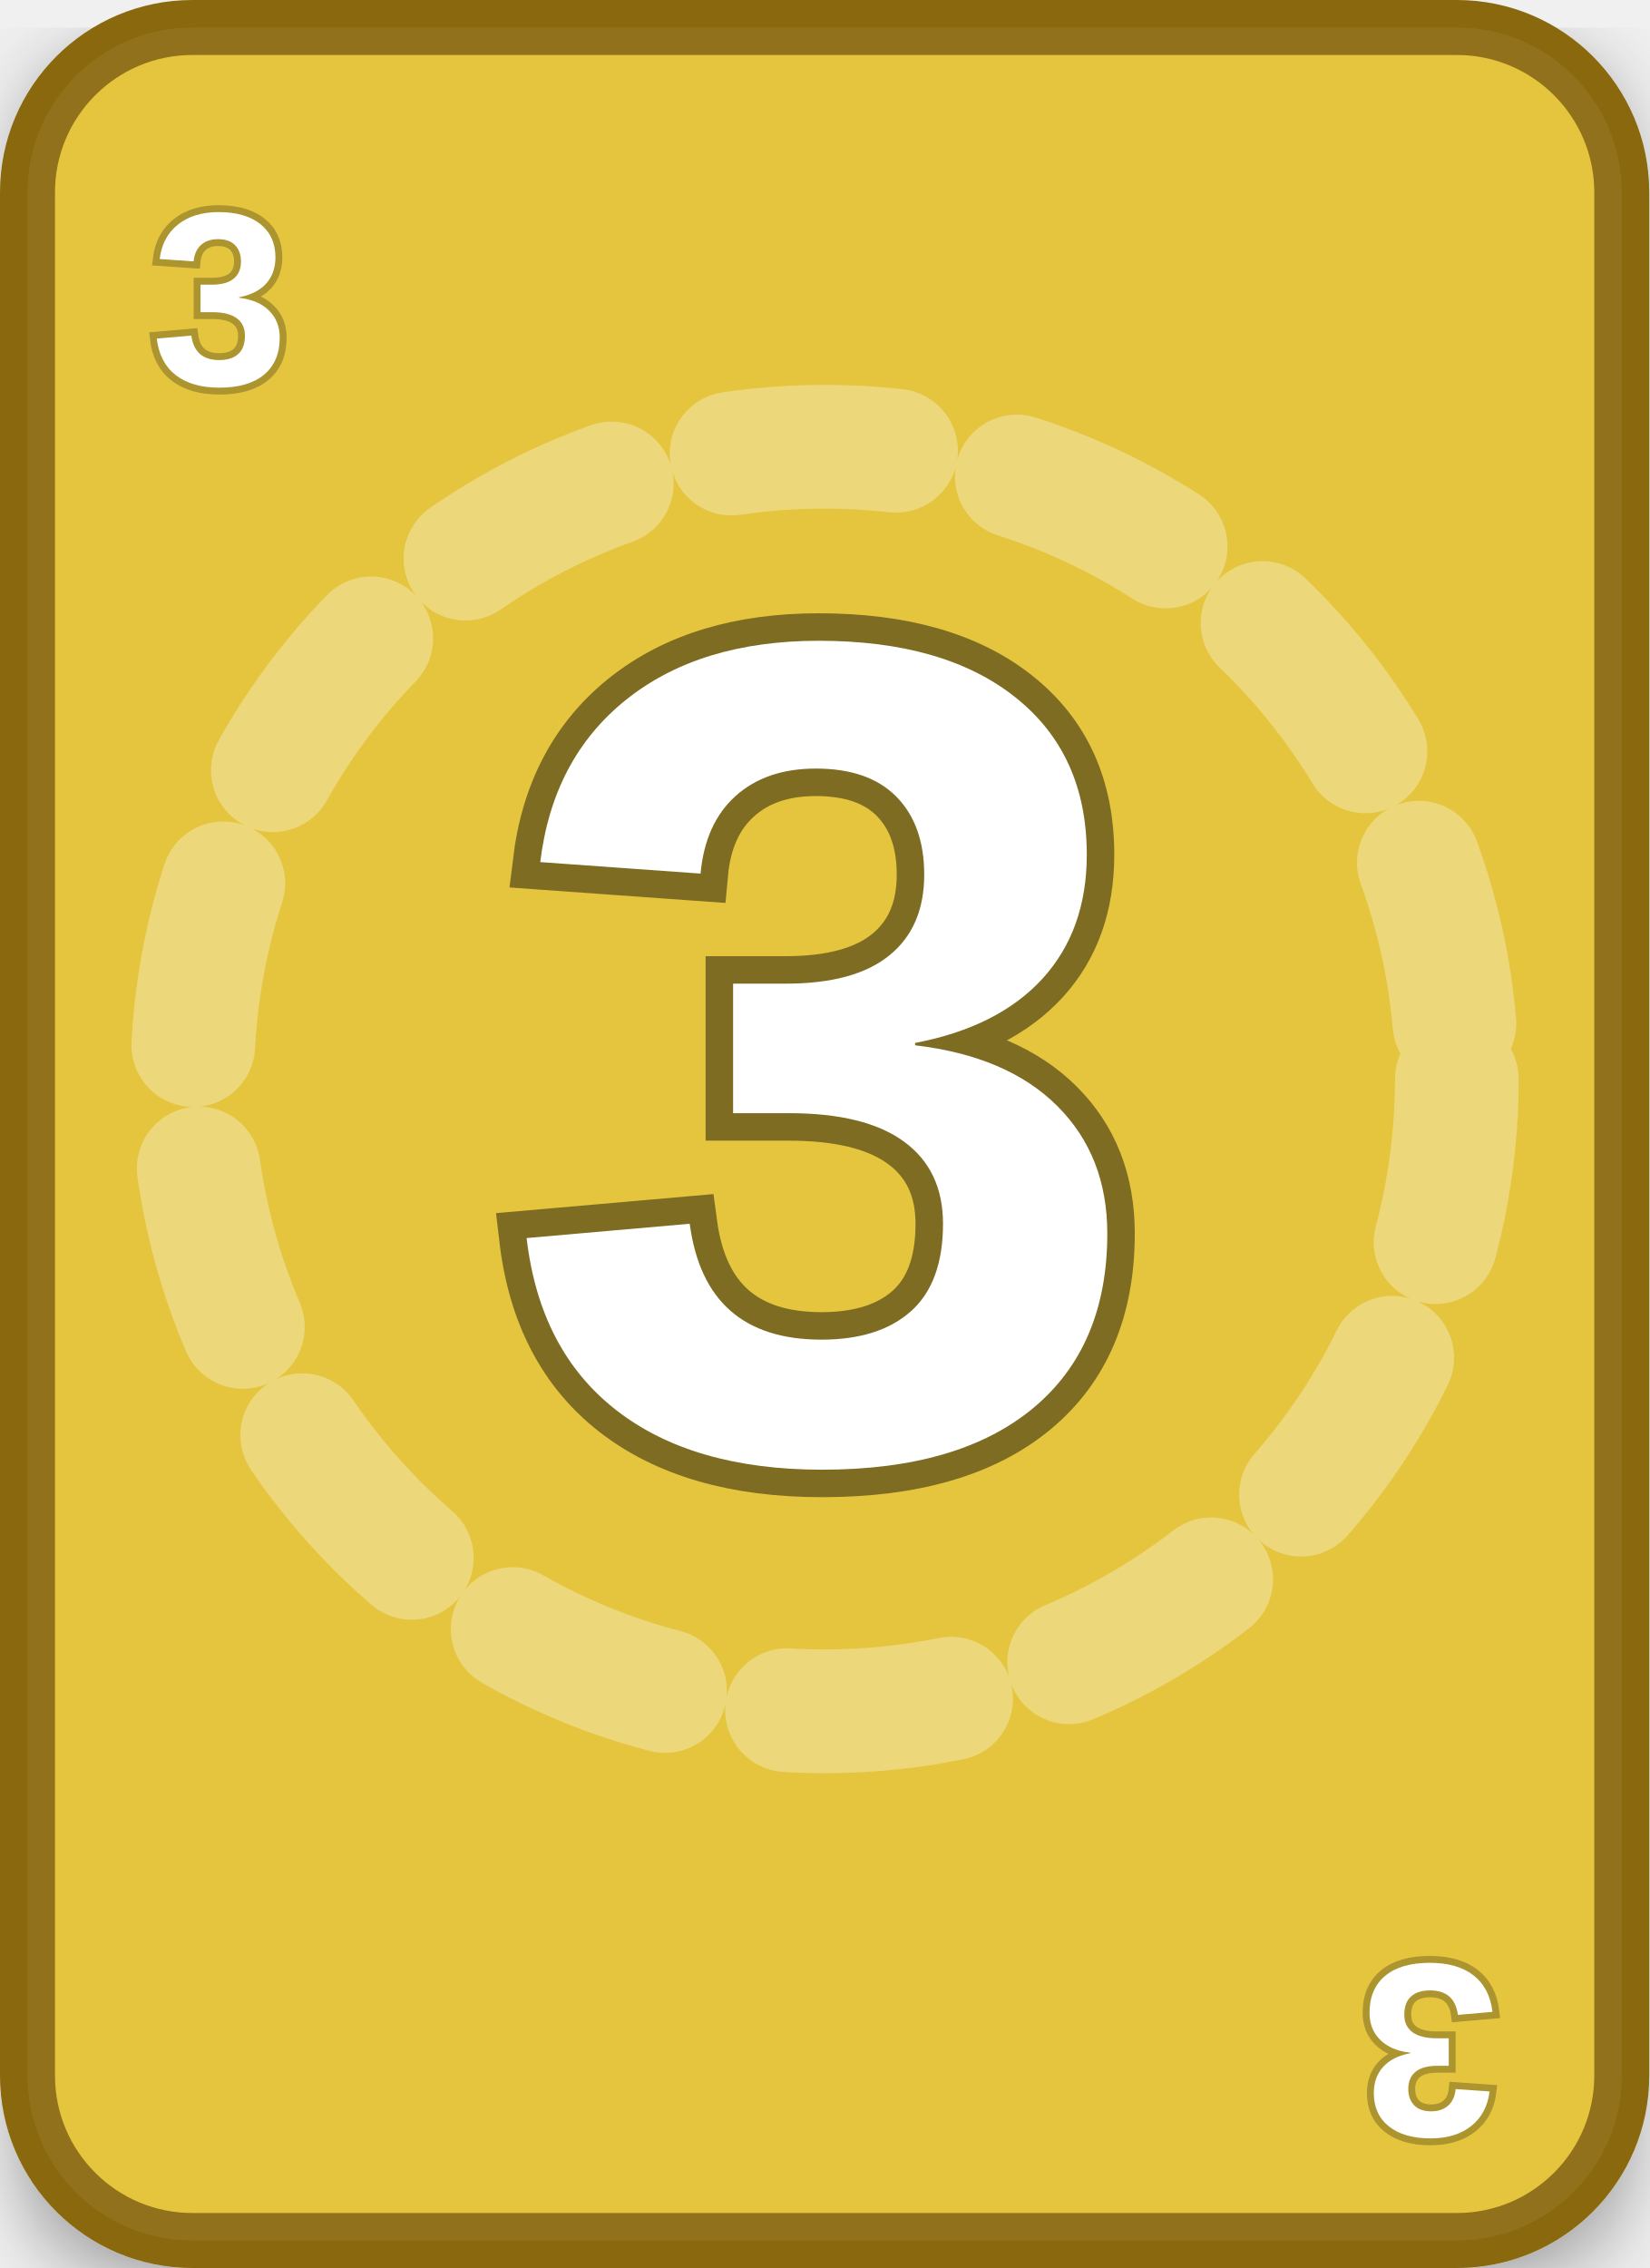
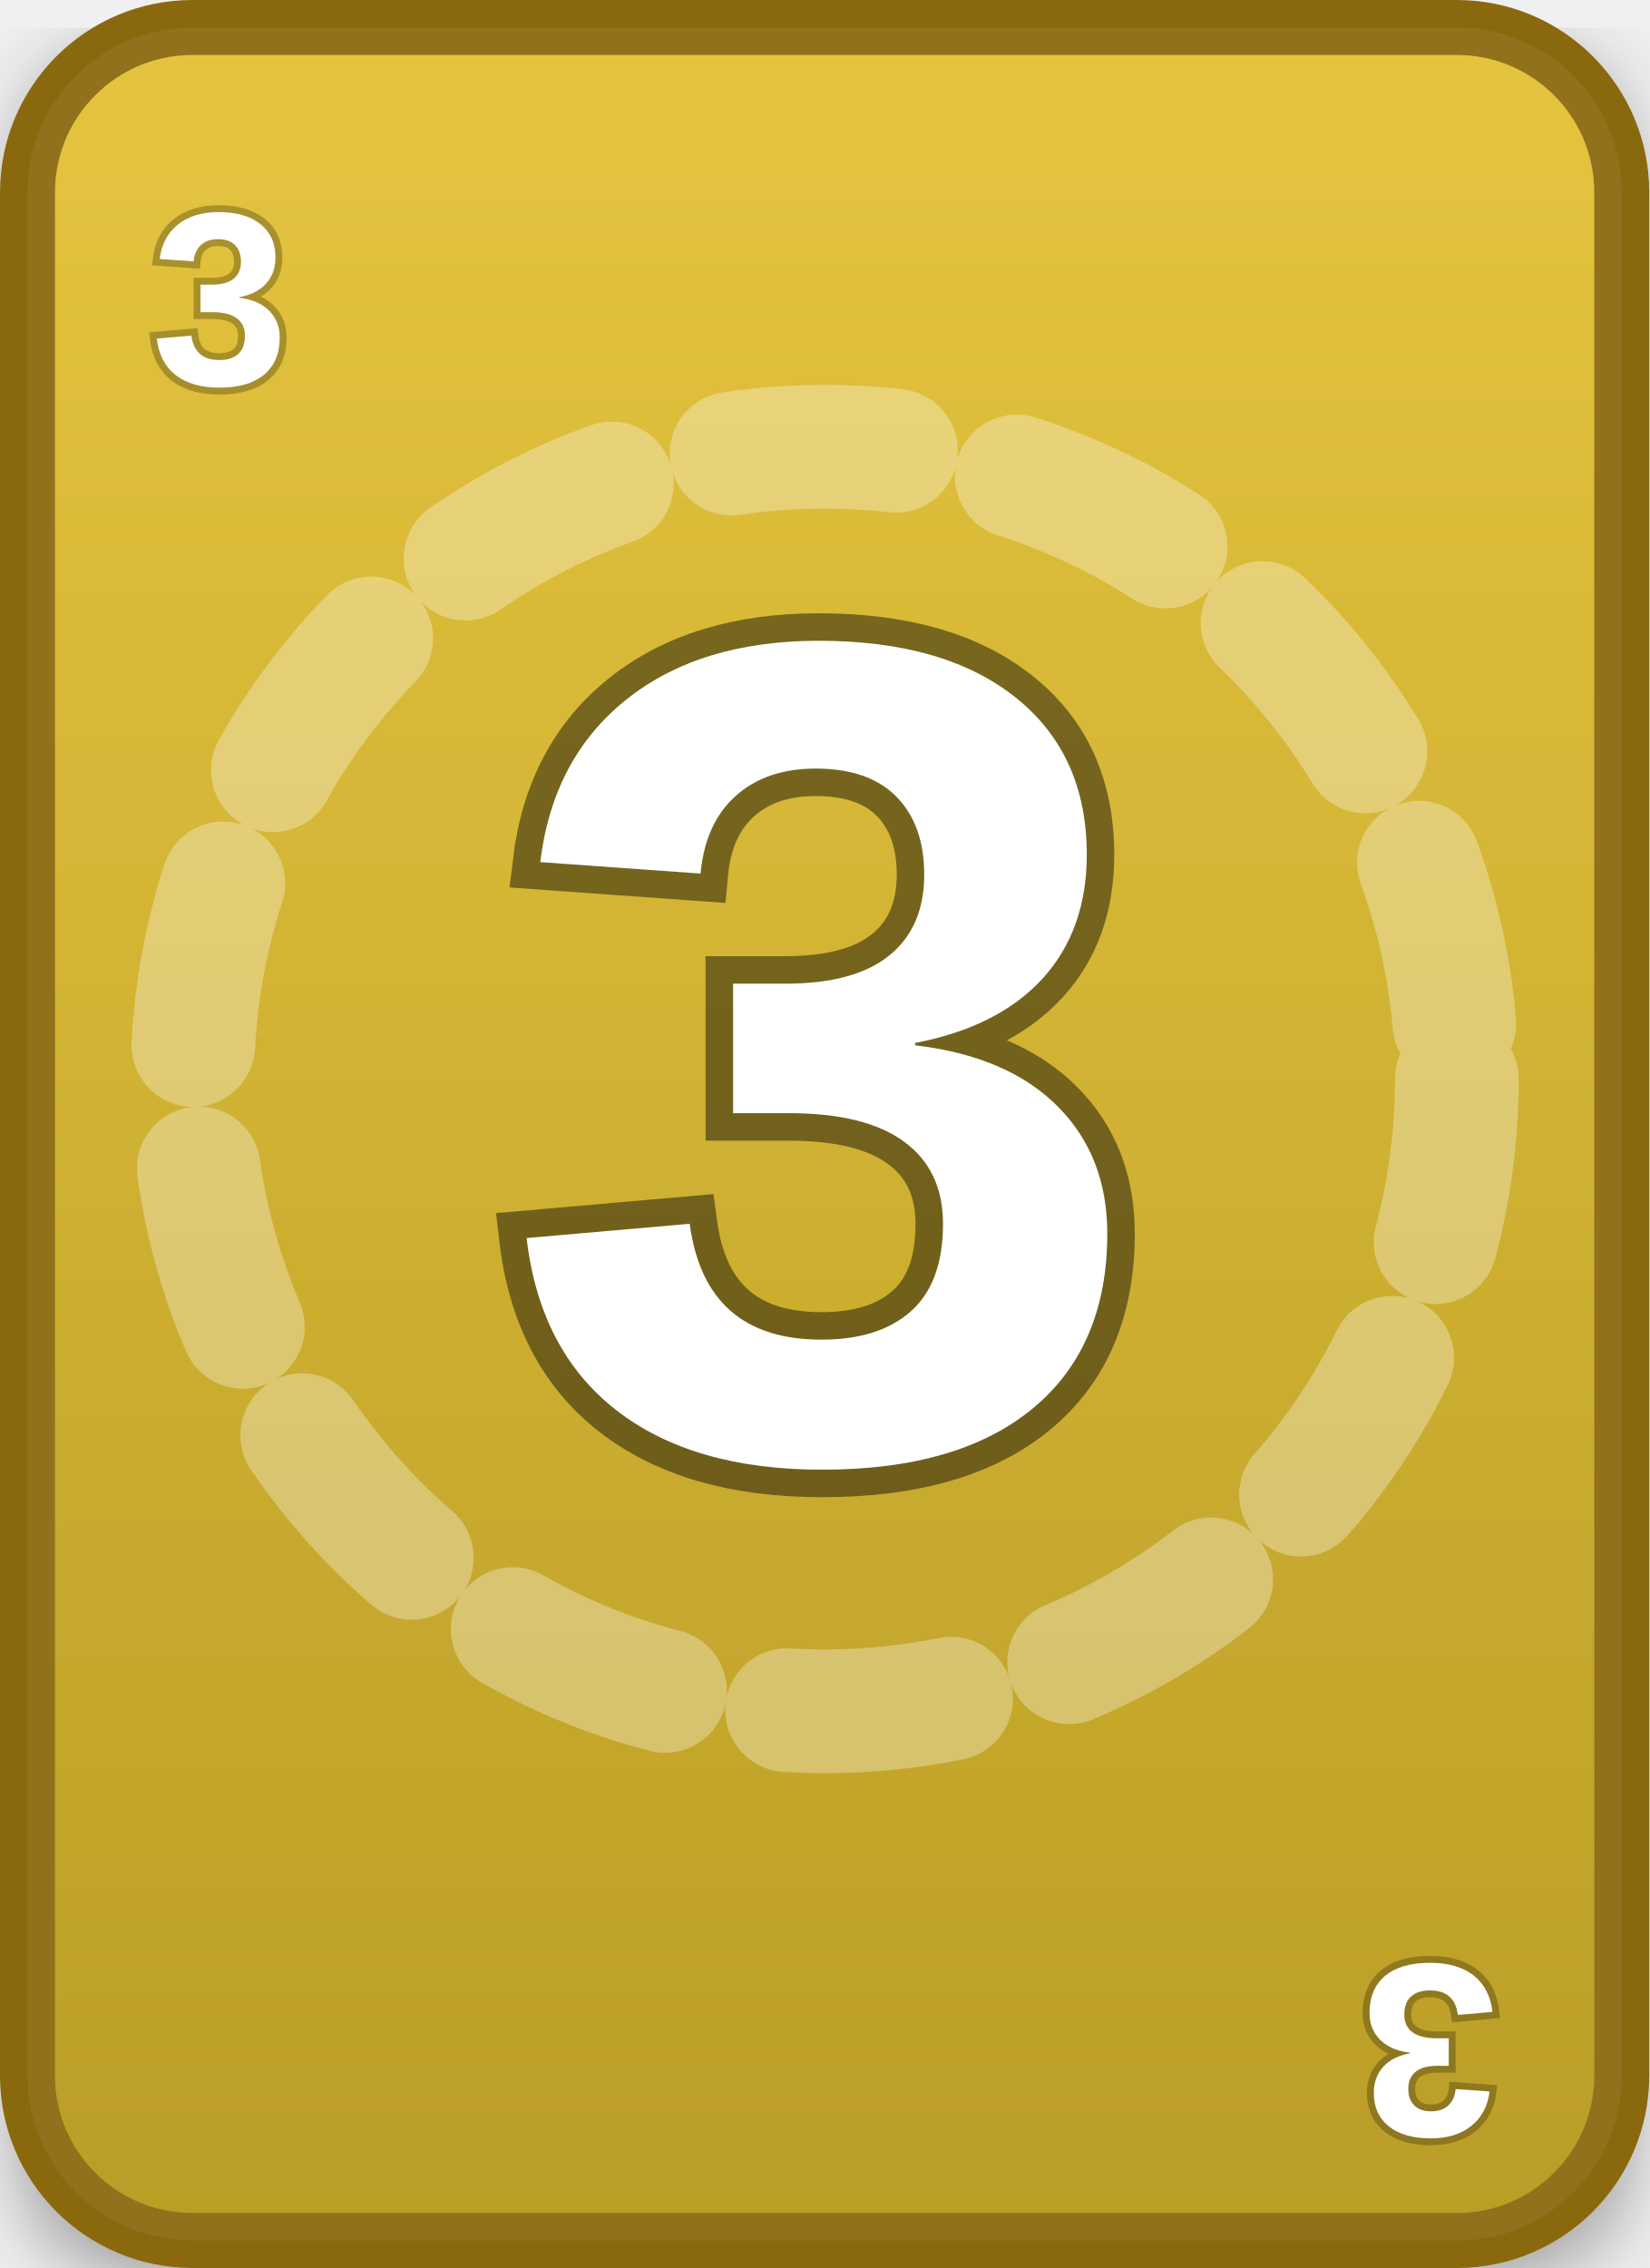
<svg xmlns="http://www.w3.org/2000/svg" viewBox="0 0 240 330" width="240" height="330">
  <defs>
    <linearGradient id="grad_yellow_3_filled" x1="0" y1="0" x2="0" y2="1">
      <stop offset="0%" stop-color="#e3c132" />
-       <stop offset="100%" stop-color="#e3c132" />
+       <stop offset="100%" stop-color="#b69719" />
    </linearGradient>
    <filter id="shadow" x="-10%" y="-10%" width="120%" height="120%">
      <feDropShadow dx="0" dy="4" stdDeviation="6" flood-color="rgba(0,0,0,0.35)" />
    </filter>
  </defs>
  <rect x="4" y="4" rx="24" ry="24" width="232" height="322" fill="url(#grad_yellow_3_filled)" stroke="#8a6808" stroke-width="8" filter="url(#shadow)" />
  <rect x="4" y="4" rx="24" ry="24" width="232" height="322" fill="rgba(255,255,255,0.06)" />
  <circle cx="120" cy="157" r="92" fill="none" stroke="rgba(255,255,255,0.32)" stroke-width="18" stroke-linecap="round" stroke-dasharray="24 18" />
  <g font-family="Arial, sans-serif" font-size="36" font-weight="700" fill="#ffffff" stroke="rgba(0,0,0,0.25)" stroke-width="2" paint-order="stroke" text-anchor="middle">
    <text x="32" y="56">3</text>
    <text x="208" y="286" transform="rotate(180 208 286)">3</text>
  </g>
  <g font-family="Arial, sans-serif" font-size="170" font-weight="900" fill="#ffffff" stroke="rgba(0,0,0,0.45)" stroke-width="8" paint-order="stroke" text-anchor="middle" dominant-baseline="central">
    <text x="120" y="153">3</text>
  </g>
</svg>
